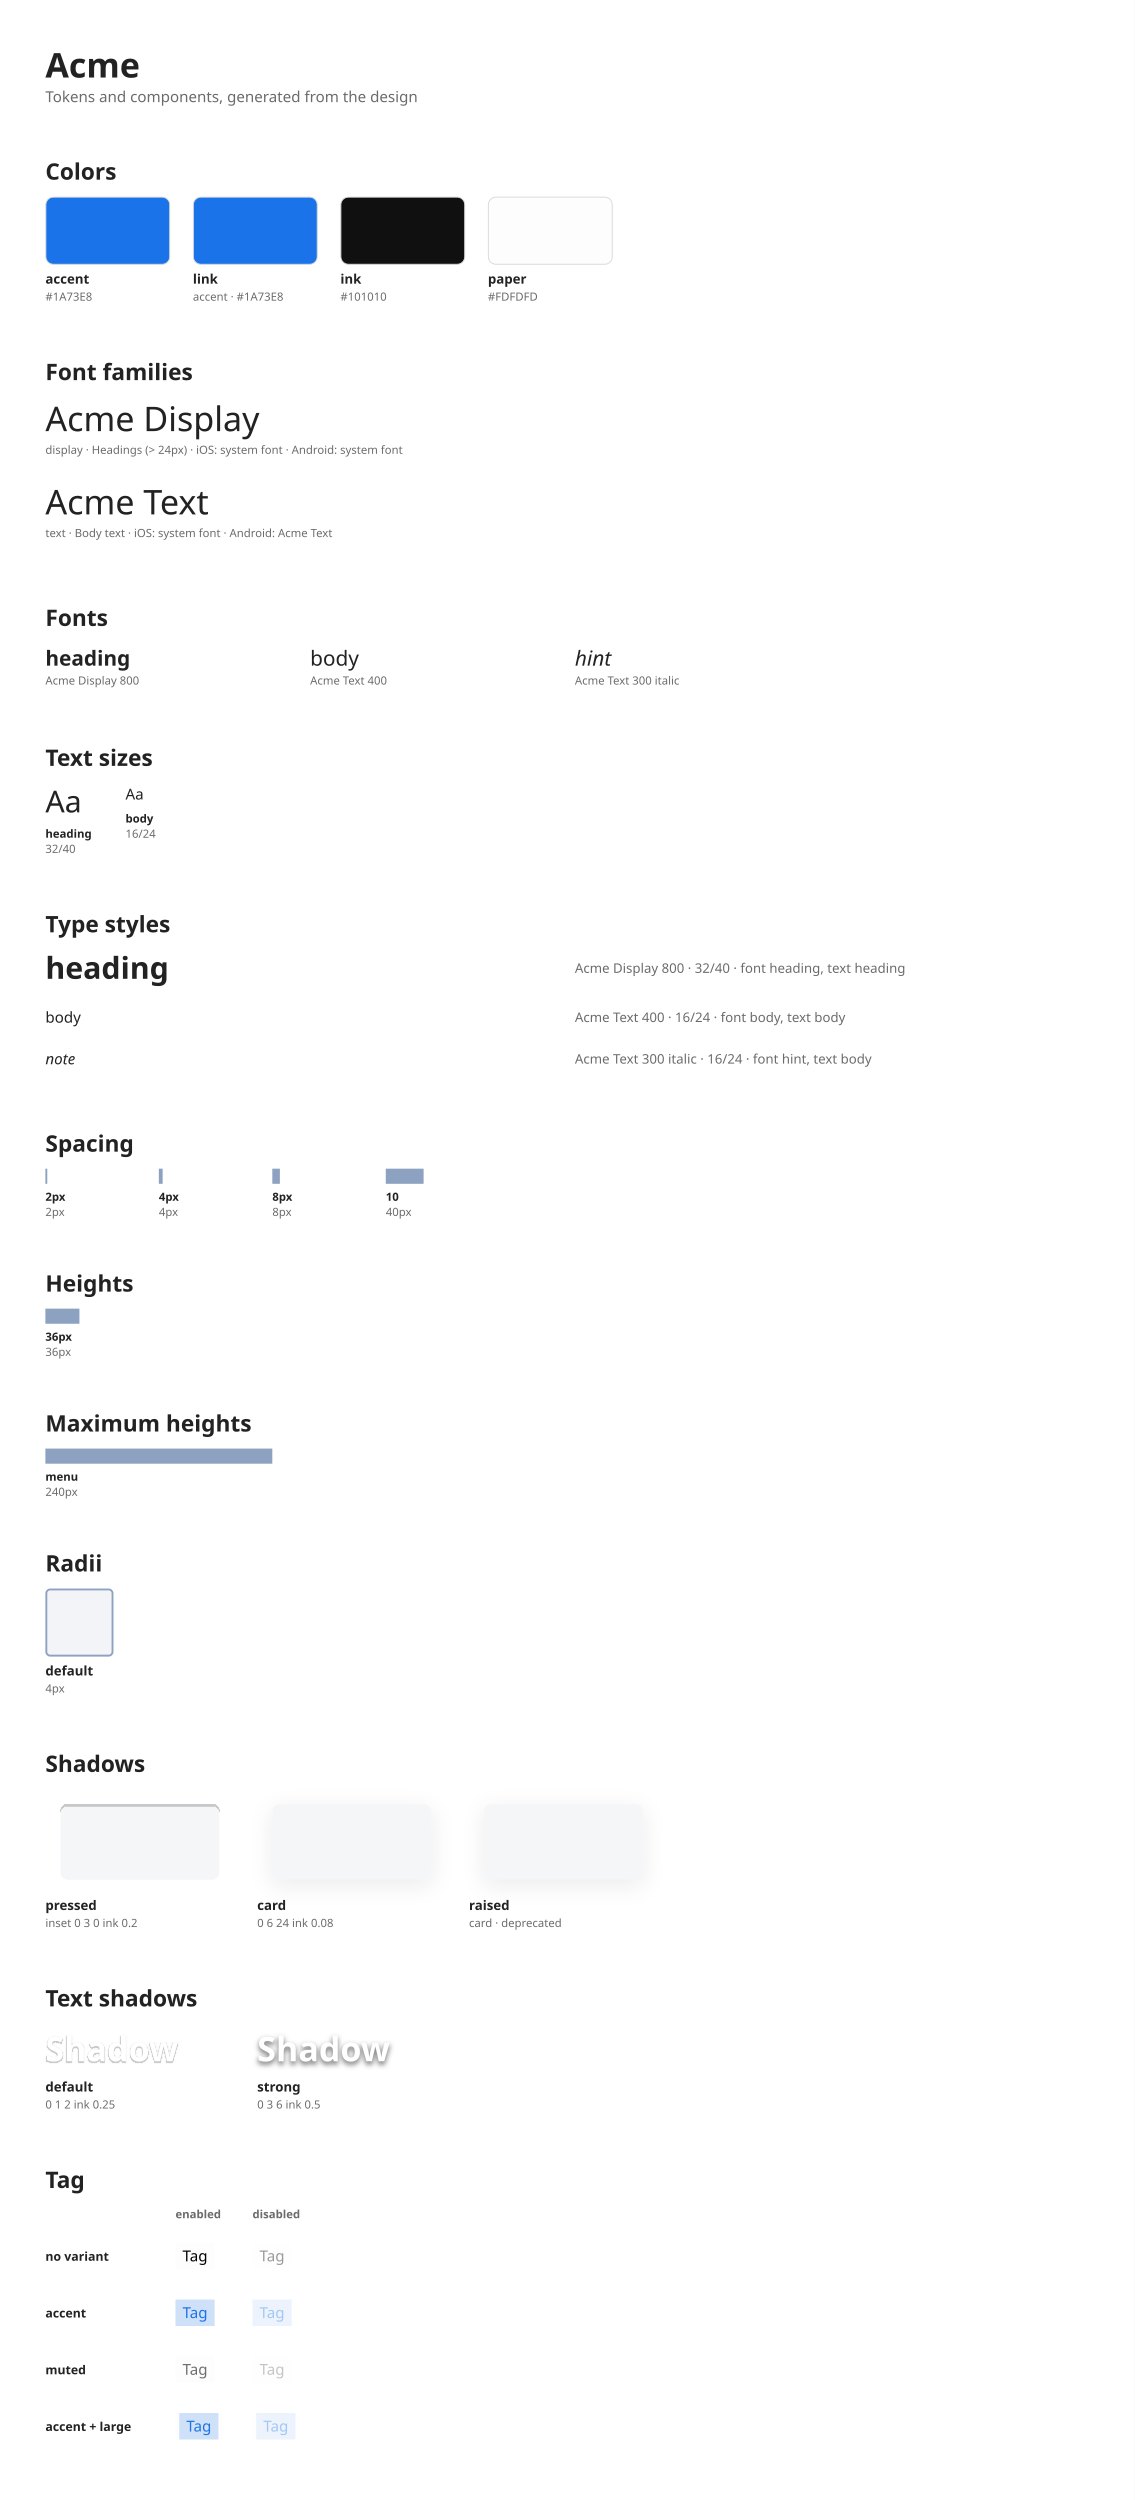
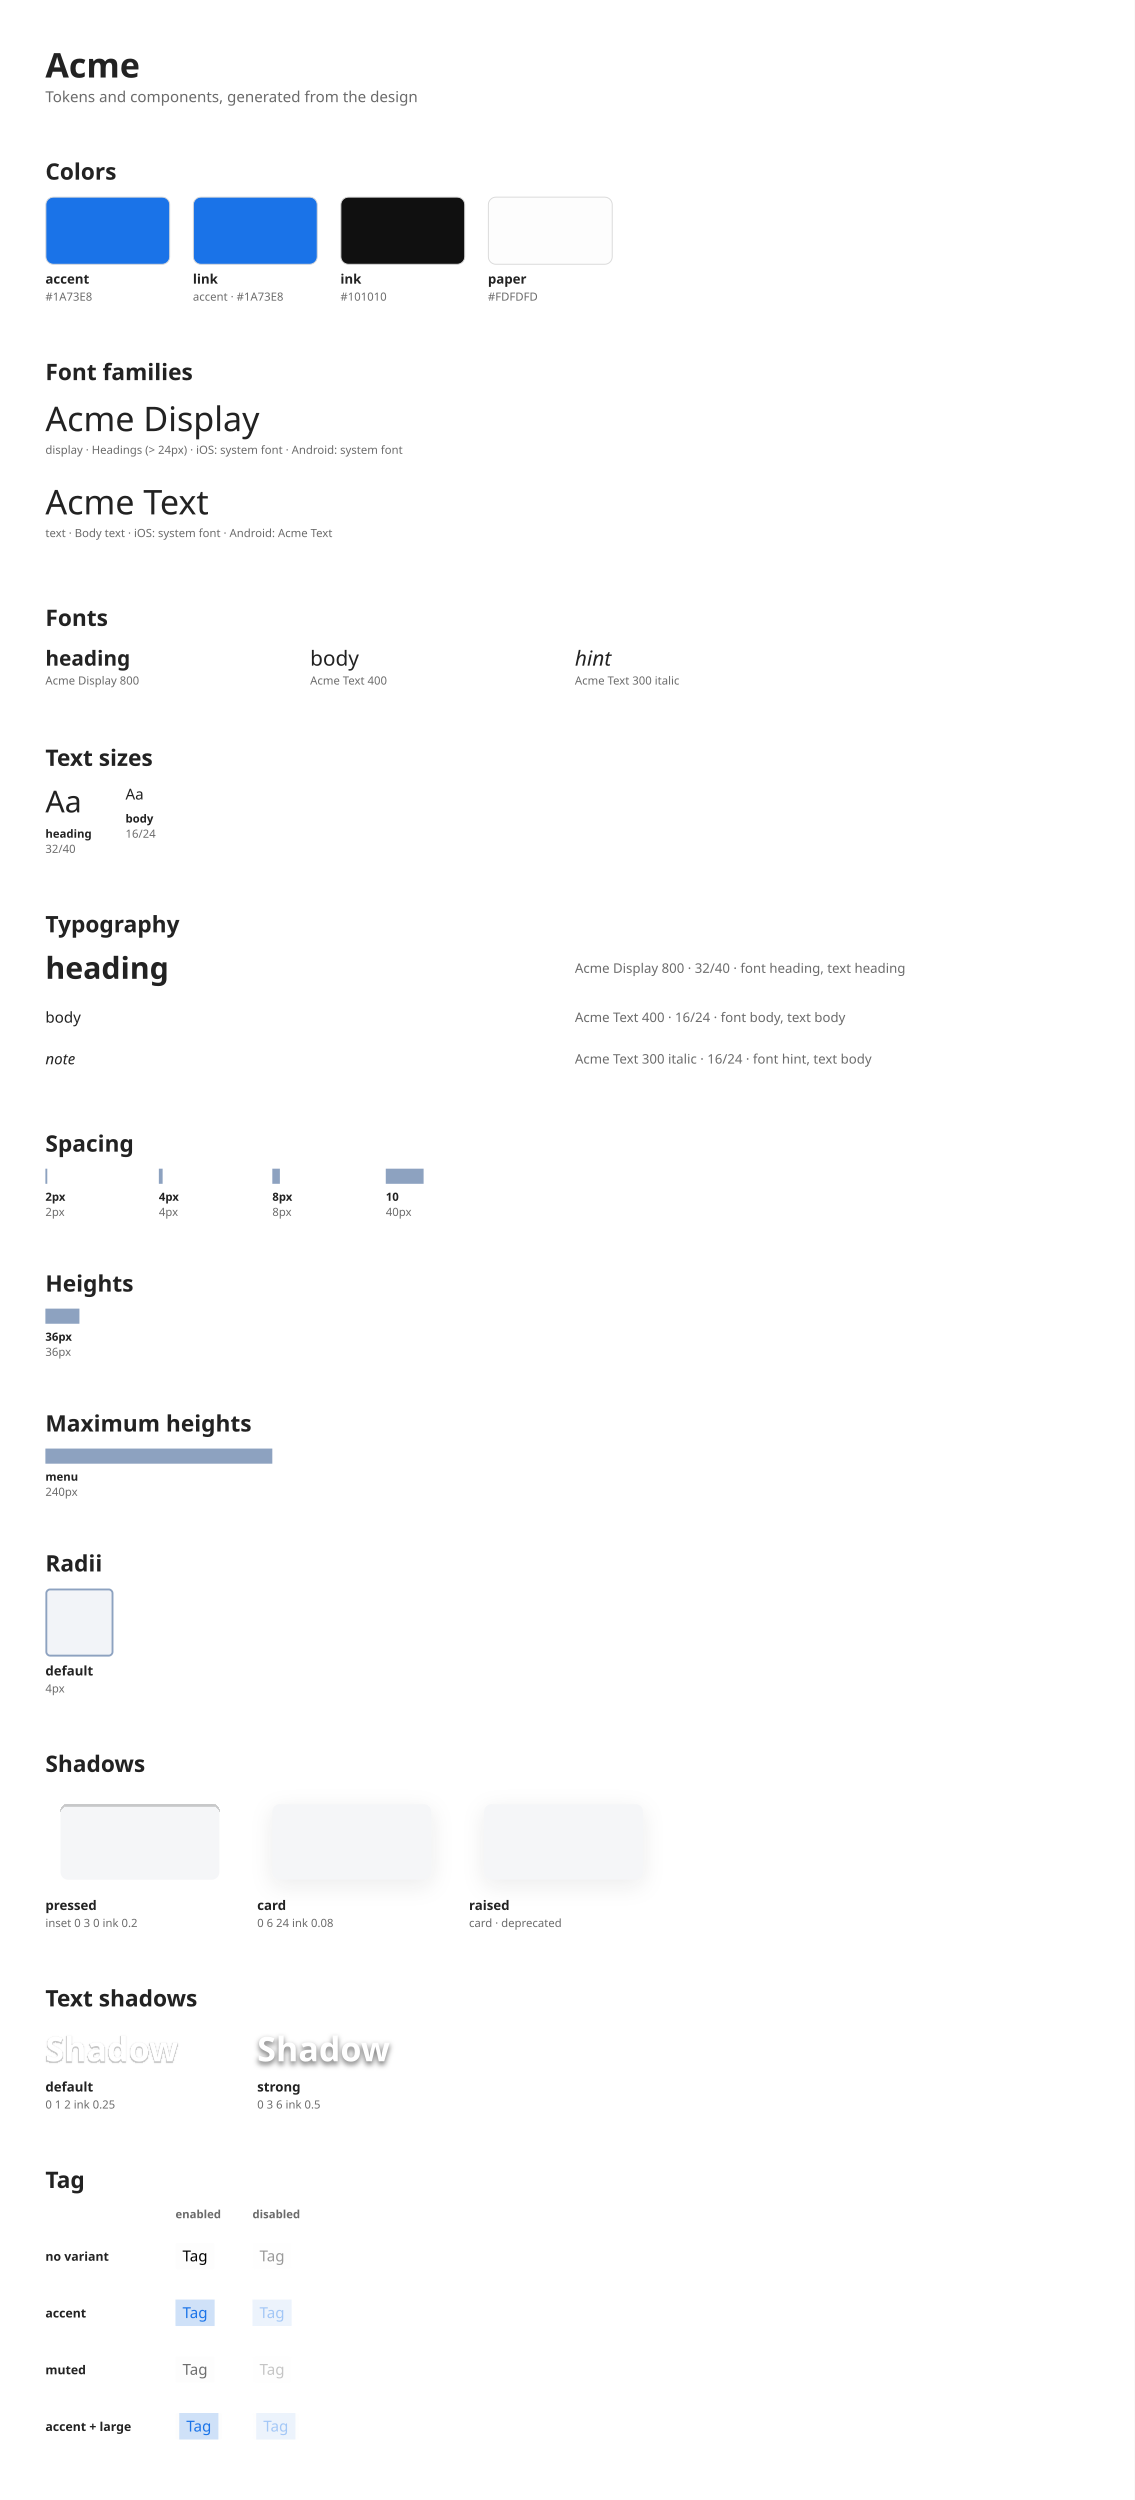
<svg xmlns="http://www.w3.org/2000/svg" width="1200" height="2644" viewBox="0 0 1200 2644">
  <defs>
    <filter id="shadow-pressed" x="-50%" y="-50%" width="200%" height="200%" color-interpolation-filters="sRGB">
      <feFlood flood-opacity="0" result="BackgroundImageFix" />
      <feBlend mode="normal" in="SourceGraphic" in2="BackgroundImageFix" result="shape" />
      <feColorMatrix in="SourceAlpha" type="matrix" values="0 0 0 0 0 0 0 0 0 0 0 0 0 0 0 0 0 0 127 0" result="hardAlpha" />
      <feOffset dx="0" dy="3" />
      <feGaussianBlur stdDeviation="0" />
      <feComposite in2="hardAlpha" operator="arithmetic" k2="-1" k3="1" />
      <feColorMatrix type="matrix" values="0 0 0 0 0.06 0 0 0 0 0.06 0 0 0 0 0.06 0 0 0 0.2 0" />
      <feBlend mode="normal" in2="shape" result="effect1_innerShadow" />
    </filter>
    <filter id="shadow-card" x="-50%" y="-50%" width="200%" height="200%" color-interpolation-filters="sRGB">
      <feFlood flood-opacity="0" result="BackgroundImageFix" />
      <feColorMatrix in="SourceAlpha" type="matrix" values="0 0 0 0 0 0 0 0 0 0 0 0 0 0 0 0 0 0 127 0" result="hardAlpha" />
      <feOffset dx="0" dy="6" />
      <feGaussianBlur stdDeviation="12" />
      <feColorMatrix type="matrix" values="0 0 0 0 0.06 0 0 0 0 0.06 0 0 0 0 0.06 0 0 0 0.08 0" />
      <feBlend mode="normal" in2="BackgroundImageFix" result="effect1_dropShadow" />
      <feBlend mode="normal" in="SourceGraphic" in2="effect1_dropShadow" result="shape" />
    </filter>
    <filter id="text-shadow-default" x="-50%" y="-50%" width="200%" height="200%" color-interpolation-filters="sRGB">
      <feFlood flood-opacity="0" result="BackgroundImageFix" />
      <feColorMatrix in="SourceAlpha" type="matrix" values="0 0 0 0 0 0 0 0 0 0 0 0 0 0 0 0 0 0 127 0" result="hardAlpha" />
      <feOffset dx="0" dy="1" />
      <feGaussianBlur stdDeviation="1" />
      <feColorMatrix type="matrix" values="0 0 0 0 0.06 0 0 0 0 0.06 0 0 0 0 0.06 0 0 0 0.25 0" />
      <feBlend mode="normal" in2="BackgroundImageFix" result="effect1_dropShadow" />
      <feBlend mode="normal" in="SourceGraphic" in2="effect1_dropShadow" result="shape" />
    </filter>
    <filter id="text-shadow-strong" x="-50%" y="-50%" width="200%" height="200%" color-interpolation-filters="sRGB">
      <feFlood flood-opacity="0" result="BackgroundImageFix" />
      <feColorMatrix in="SourceAlpha" type="matrix" values="0 0 0 0 0 0 0 0 0 0 0 0 0 0 0 0 0 0 127 0" result="hardAlpha" />
      <feOffset dx="0" dy="3" />
      <feGaussianBlur stdDeviation="3" />
      <feColorMatrix type="matrix" values="0 0 0 0 0.06 0 0 0 0 0.06 0 0 0 0 0.06 0 0 0 0.5 0" />
      <feBlend mode="normal" in2="BackgroundImageFix" result="effect1_dropShadow" />
      <feBlend mode="normal" in="SourceGraphic" in2="effect1_dropShadow" result="shape" />
    </filter>
  </defs>
  <rect id="background" width="1200" height="2644" fill="#FFFFFF" />
  <g id="title">
    <text x="48" y="82" font-family="Acme Text" font-size="36" font-weight="800" fill="#222222">Acme</text>
    <text x="48" y="108" font-family="Acme Text" font-size="16" font-weight="400" fill="#6B6B6B">Tokens and components, generated from the design</text>
  </g>
  <g id="colors">
    <text x="48" y="190" font-family="Acme Text" font-size="24" font-weight="700" fill="#222222">Colors</text>
    <g id="color/accent">
      <rect x="48.5" y="208.5" width="131" height="71" rx="8" fill="#1A73E8" stroke="#D9D9D9" />
      <text x="48" y="300" font-family="Acme Text" font-size="14" font-weight="700" fill="#222222">accent</text>
      <text x="48" y="318" font-family="Acme Text" font-size="12" font-weight="400" fill="#6B6B6B">#1A73E8</text>
    </g>
    <g id="color/link">
      <rect x="204.5" y="208.5" width="131" height="71" rx="8" fill="#1A73E8" stroke="#D9D9D9" />
      <text x="204" y="300" font-family="Acme Text" font-size="14" font-weight="700" fill="#222222">link</text>
      <text x="204" y="318" font-family="Acme Text" font-size="12" font-weight="400" fill="#6B6B6B">accent · #1A73E8</text>
    </g>
    <g id="color/ink">
      <rect x="360.5" y="208.5" width="131" height="71" rx="8" fill="#101010" stroke="#D9D9D9" />
      <text x="360" y="300" font-family="Acme Text" font-size="14" font-weight="700" fill="#222222">ink</text>
      <text x="360" y="318" font-family="Acme Text" font-size="12" font-weight="400" fill="#6B6B6B">#101010</text>
    </g>
    <g id="color/paper">
      <rect x="516.5" y="208.5" width="131" height="71" rx="8" fill="#FDFDFD" stroke="#D9D9D9" />
      <text x="516" y="300" font-family="Acme Text" font-size="14" font-weight="700" fill="#222222">paper</text>
      <text x="516" y="318" font-family="Acme Text" font-size="12" font-weight="400" fill="#6B6B6B">#FDFDFD</text>
    </g>
  </g>
  <g id="font-families">
    <text x="48" y="402" font-family="Acme Text" font-size="24" font-weight="700" fill="#222222">Font families</text>
    <g id="font-family/display">
      <text x="48" y="456" font-family="Acme Display" font-size="36" font-weight="400" fill="#222222">Acme Display</text>
      <text x="48" y="480" font-family="Acme Text" font-size="12" font-weight="400" fill="#6B6B6B">display · Headings (&gt; 24px) · iOS: system font · Android: system font</text>
    </g>
    <g id="font-family/text">
      <text x="48" y="544" font-family="Acme Text" font-size="36" font-weight="400" fill="#222222">Acme Text</text>
      <text x="48" y="568" font-family="Acme Text" font-size="12" font-weight="400" fill="#6B6B6B">text · Body text · iOS: system font · Android: Acme Text</text>
    </g>
  </g>
  <g id="fonts">
    <text x="48" y="662" font-family="Acme Text" font-size="24" font-weight="700" fill="#222222">Fonts</text>
    <g id="font-weight/heading">
      <text x="48" y="704" font-family="Acme Display" font-size="22" font-weight="800" fill="#222222">heading</text>
      <text x="48" y="724" font-family="Acme Text" font-size="12" font-weight="400" fill="#6B6B6B">Acme Display 800</text>
    </g>
    <g id="font-weight/body">
      <text x="328" y="704" font-family="Acme Text" font-size="22" font-weight="400" fill="#222222">body</text>
      <text x="328" y="724" font-family="Acme Text" font-size="12" font-weight="400" fill="#6B6B6B">Acme Text 400</text>
    </g>
    <g id="font-weight/hint">
      <text x="608" y="704" font-family="Acme Text" font-size="22" font-weight="300" font-style="italic" fill="#222222">hint</text>
      <text x="608" y="724" font-family="Acme Text" font-size="12" font-weight="400" fill="#6B6B6B">Acme Text 300 italic</text>
    </g>
  </g>
  <g id="text-sizes">
    <text x="48" y="810" font-family="Acme Text" font-size="24" font-weight="700" fill="#222222">Text sizes</text>
    <g id="font-size/heading">
      <text x="48" y="859.2" font-family="Acme Text" font-size="32" font-weight="400" fill="#222222">Aa</text>
      <text x="48" y="886" font-family="Acme Text" font-size="12" font-weight="700" fill="#222222">heading</text>
      <g id="line-height/heading">
        <text x="48" y="902" font-family="Acme Text" font-size="12" font-weight="400" fill="#6B6B6B">32/40</text>
      </g>
    </g>
    <g id="font-size/body">
      <text x="132.72" y="845.6" font-family="Acme Text" font-size="16" font-weight="400" fill="#222222">Aa</text>
      <text x="132.72" y="870" font-family="Acme Text" font-size="12" font-weight="700" fill="#222222">body</text>
      <g id="line-height/body">
        <text x="132.72" y="886" font-family="Acme Text" font-size="12" font-weight="400" fill="#6B6B6B">16/24</text>
      </g>
    </g>
  </g>
  <g id="typography">
-     <text x="48" y="986" font-family="Acme Text" font-size="24" font-weight="700" fill="#222222">Type styles</text>
+     <text x="48" y="986" font-family="Acme Text" font-size="24" font-weight="700" fill="#222222">Typography</text>
    <g id="typography/heading">
      <text x="48" y="1035.2" font-family="Acme Display" font-size="32" font-weight="800" fill="#222222">heading</text>
      <text x="608" y="1028.9" font-family="Acme Text" font-size="14" font-weight="400" fill="#6B6B6B">Acme Display 800 · 32/40 · font heading, text heading</text>
    </g>
    <g id="typography/body">
      <text x="48" y="1081.6" font-family="Acme Text" font-size="16" font-weight="400" fill="#222222">body</text>
      <text x="608" y="1080.9" font-family="Acme Text" font-size="14" font-weight="400" fill="#6B6B6B">Acme Text 400 · 16/24 · font body, text body</text>
    </g>
    <g id="typography/note">
      <text x="48" y="1125.6" font-family="Acme Text" font-size="16" font-weight="300" font-style="italic" fill="#222222">note</text>
      <text x="608" y="1124.9" font-family="Acme Text" font-size="14" font-weight="400" fill="#6B6B6B">Acme Text 300 italic · 16/24 · font hint, text body</text>
    </g>
  </g>
  <g id="spacing">
    <text x="48" y="1218" font-family="Acme Text" font-size="24" font-weight="700" fill="#222222">Spacing</text>
    <g id="spacing/2px">
      <rect x="48" y="1236" width="2" height="16" fill="#8DA2C0" />
      <text x="48" y="1270" font-family="Acme Text" font-size="12" font-weight="700" fill="#222222">2px</text>
      <text x="48" y="1286" font-family="Acme Text" font-size="12" font-weight="400" fill="#6B6B6B">2px</text>
    </g>
    <g id="spacing/4px">
      <rect x="168" y="1236" width="4" height="16" fill="#8DA2C0" />
      <text x="168" y="1270" font-family="Acme Text" font-size="12" font-weight="700" fill="#222222">4px</text>
      <text x="168" y="1286" font-family="Acme Text" font-size="12" font-weight="400" fill="#6B6B6B">4px</text>
    </g>
    <g id="spacing/8px">
      <rect x="288" y="1236" width="8" height="16" fill="#8DA2C0" />
      <text x="288" y="1270" font-family="Acme Text" font-size="12" font-weight="700" fill="#222222">8px</text>
      <text x="288" y="1286" font-family="Acme Text" font-size="12" font-weight="400" fill="#6B6B6B">8px</text>
    </g>
    <g id="spacing/10">
      <rect x="408" y="1236" width="40" height="16" fill="#8DA2C0" />
      <text x="408" y="1270" font-family="Acme Text" font-size="12" font-weight="700" fill="#222222">10</text>
      <text x="408" y="1286" font-family="Acme Text" font-size="12" font-weight="400" fill="#6B6B6B">40px</text>
    </g>
  </g>
  <g id="heights">
    <text x="48" y="1366" font-family="Acme Text" font-size="24" font-weight="700" fill="#222222">Heights</text>
    <g id="height/36px">
      <rect x="48" y="1384" width="36" height="16" fill="#8DA2C0" />
      <text x="48" y="1418" font-family="Acme Text" font-size="12" font-weight="700" fill="#222222">36px</text>
      <text x="48" y="1434" font-family="Acme Text" font-size="12" font-weight="400" fill="#6B6B6B">36px</text>
    </g>
  </g>
  <g id="maximum-heights">
    <text x="48" y="1514" font-family="Acme Text" font-size="24" font-weight="700" fill="#222222">Maximum heights</text>
    <g id="max-height/menu">
      <rect x="48" y="1532" width="240" height="16" fill="#8DA2C0" />
      <text x="48" y="1566" font-family="Acme Text" font-size="12" font-weight="700" fill="#222222">menu</text>
      <text x="48" y="1582" font-family="Acme Text" font-size="12" font-weight="400" fill="#6B6B6B">240px</text>
    </g>
  </g>
  <g id="radii">
    <text x="48" y="1662" font-family="Acme Text" font-size="24" font-weight="700" fill="#222222">Radii</text>
    <g id="radius/default">
      <rect x="49" y="1681" width="70" height="70" rx="4" fill="#F2F4F8" stroke="#8DA2C0" stroke-width="2" />
      <text x="48" y="1772" font-family="Acme Text" font-size="14" font-weight="700" fill="#222222">default</text>
      <text x="48" y="1790" font-family="Acme Text" font-size="12" font-weight="400" fill="#6B6B6B">4px</text>
    </g>
  </g>
  <g id="shadows">
    <text x="48" y="1874" font-family="Acme Text" font-size="24" font-weight="700" fill="#222222">Shadows</text>
    <g id="shadow/pressed">
      <rect x="64" y="1908" width="168" height="80" rx="8" fill="#F5F6F8" filter="url(#shadow-pressed)" />
      <text x="48" y="2020" font-family="Acme Text" font-size="14" font-weight="700" fill="#222222">pressed</text>
      <text x="48" y="2038" font-family="Acme Text" font-size="12" font-weight="400" fill="#6B6B6B">inset 0 3 0 ink 0.2</text>
    </g>
    <g id="shadow/card">
      <rect x="288" y="1908" width="168" height="80" rx="8" fill="#F5F6F8" filter="url(#shadow-card)" />
      <text x="272" y="2020" font-family="Acme Text" font-size="14" font-weight="700" fill="#222222">card</text>
      <text x="272" y="2038" font-family="Acme Text" font-size="12" font-weight="400" fill="#6B6B6B">0 6 24 ink 0.08</text>
    </g>
    <g id="shadow/raised">
      <rect x="512" y="1908" width="168" height="80" rx="8" fill="#F5F6F8" filter="url(#shadow-card)" />
      <text x="496" y="2020" font-family="Acme Text" font-size="14" font-weight="700" fill="#222222">raised</text>
      <text x="496" y="2038" font-family="Acme Text" font-size="12" font-weight="400" fill="#6B6B6B">card · deprecated</text>
    </g>
  </g>
  <g id="text-shadows">
    <text x="48" y="2122" font-family="Acme Text" font-size="24" font-weight="700" fill="#222222">Text shadows</text>
    <g id="text-shadow/default">
      <text x="48" y="2180" font-family="Acme Text" font-size="36" font-weight="800" fill="#FFFFFF" filter="url(#text-shadow-default)">Shadow</text>
      <text x="48" y="2212" font-family="Acme Text" font-size="14" font-weight="700" fill="#222222">default</text>
      <text x="48" y="2230" font-family="Acme Text" font-size="12" font-weight="400" fill="#6B6B6B">0 1 2 ink 0.25</text>
    </g>
    <g id="text-shadow/strong">
      <text x="272" y="2180" font-family="Acme Text" font-size="36" font-weight="800" fill="#FFFFFF" filter="url(#text-shadow-strong)">Shadow</text>
      <text x="272" y="2212" font-family="Acme Text" font-size="14" font-weight="700" fill="#222222">strong</text>
      <text x="272" y="2230" font-family="Acme Text" font-size="12" font-weight="400" fill="#6B6B6B">0 3 6 ink 0.5</text>
    </g>
  </g>
  <g id="component/tag">
    <text x="48" y="2314" font-family="Acme Text" font-size="24" font-weight="700" fill="#222222">Tag</text>
    <text x="185.56" y="2346" font-family="Acme Text" font-size="12" font-weight="700" fill="#6B6B6B">enabled</text>
    <text x="267" y="2346" font-family="Acme Text" font-size="12" font-weight="700" fill="#6B6B6B">disabled</text>
    <text x="48" y="2391" font-family="Acme Text" font-size="13" font-weight="700" fill="#222222">no variant</text>
    <g id="tag/no-variant/enabled">
      <rect x="185.56" y="2372" width="41.44" height="28" rx="2" fill="#FDFDFD" />
      <text x="206.28" y="2391.6" font-family="Acme Text" font-size="16" font-weight="400" text-anchor="middle" fill="#000000">Tag</text>
    </g>
    <g id="tag/no-variant/disabled">
      <g opacity="0.4">
        <rect x="267" y="2372" width="41.44" height="28" rx="2" fill="#FDFDFD" />
        <text x="287.72" y="2391.6" font-family="Acme Text" font-size="16" font-weight="400" text-anchor="middle" fill="#000000">Tag</text>
      </g>
    </g>
    <text x="48" y="2451" font-family="Acme Text" font-size="13" font-weight="700" fill="#222222">accent</text>
    <g id="tag/accent/enabled">
      <rect x="185.56" y="2432" width="41.44" height="28" rx="2" fill="#FDFDFD" />
      <rect x="185.56" y="2432" width="41.44" height="28" rx="0" fill="#1A73E8" fill-opacity="0.2" />
      <text x="206.28" y="2451.6" font-family="Acme Text" font-size="16" font-weight="400" text-anchor="middle" fill="#1A73E8">Tag</text>
    </g>
    <g id="tag/accent/disabled">
      <g opacity="0.4">
        <rect x="267" y="2432" width="41.44" height="28" rx="2" fill="#FDFDFD" />
        <rect x="267" y="2432" width="41.44" height="28" rx="0" fill="#1A73E8" fill-opacity="0.2" />
        <text x="287.72" y="2451.6" font-family="Acme Text" font-size="16" font-weight="400" text-anchor="middle" fill="#1A73E8">Tag</text>
      </g>
    </g>
    <text x="48" y="2511" font-family="Acme Text" font-size="13" font-weight="700" fill="#222222">muted</text>
    <g id="tag/muted/enabled">
      <rect x="185.56" y="2492" width="41.44" height="28" rx="2" fill="#FDFDFD" />
      <text x="206.28" y="2511.6" font-family="Acme Text" font-size="16" font-weight="400" text-anchor="middle" fill="#101010" fill-opacity="0.6">Tag</text>
    </g>
    <g id="tag/muted/disabled">
      <g opacity="0.4">
        <rect x="267" y="2492" width="41.44" height="28" rx="2" fill="#FDFDFD" />
        <text x="287.72" y="2511.6" font-family="Acme Text" font-size="16" font-weight="400" text-anchor="middle" fill="#101010" fill-opacity="0.6">Tag</text>
      </g>
    </g>
    <text x="48" y="2571" font-family="Acme Text" font-size="13" font-weight="700" fill="#222222">accent + large</text>
    <g id="tag/accent+large/enabled">
      <rect x="185.56" y="2552" width="49.44" height="28" rx="2" fill="#FDFDFD" />
      <rect x="189.56" y="2552" width="41.44" height="28" rx="0" fill="#1A73E8" fill-opacity="0.2" />
      <text x="210.28" y="2571.6" font-family="Acme Text" font-size="16" font-weight="400" text-anchor="middle" fill="#1A73E8">Tag</text>
    </g>
    <g id="tag/accent+large/disabled">
      <g opacity="0.4">
        <rect x="267" y="2552" width="49.44" height="28" rx="2" fill="#FDFDFD" />
        <rect x="271" y="2552" width="41.44" height="28" rx="0" fill="#1A73E8" fill-opacity="0.2" />
        <text x="291.72" y="2571.6" font-family="Acme Text" font-size="16" font-weight="400" text-anchor="middle" fill="#1A73E8">Tag</text>
      </g>
    </g>
  </g>
</svg>
